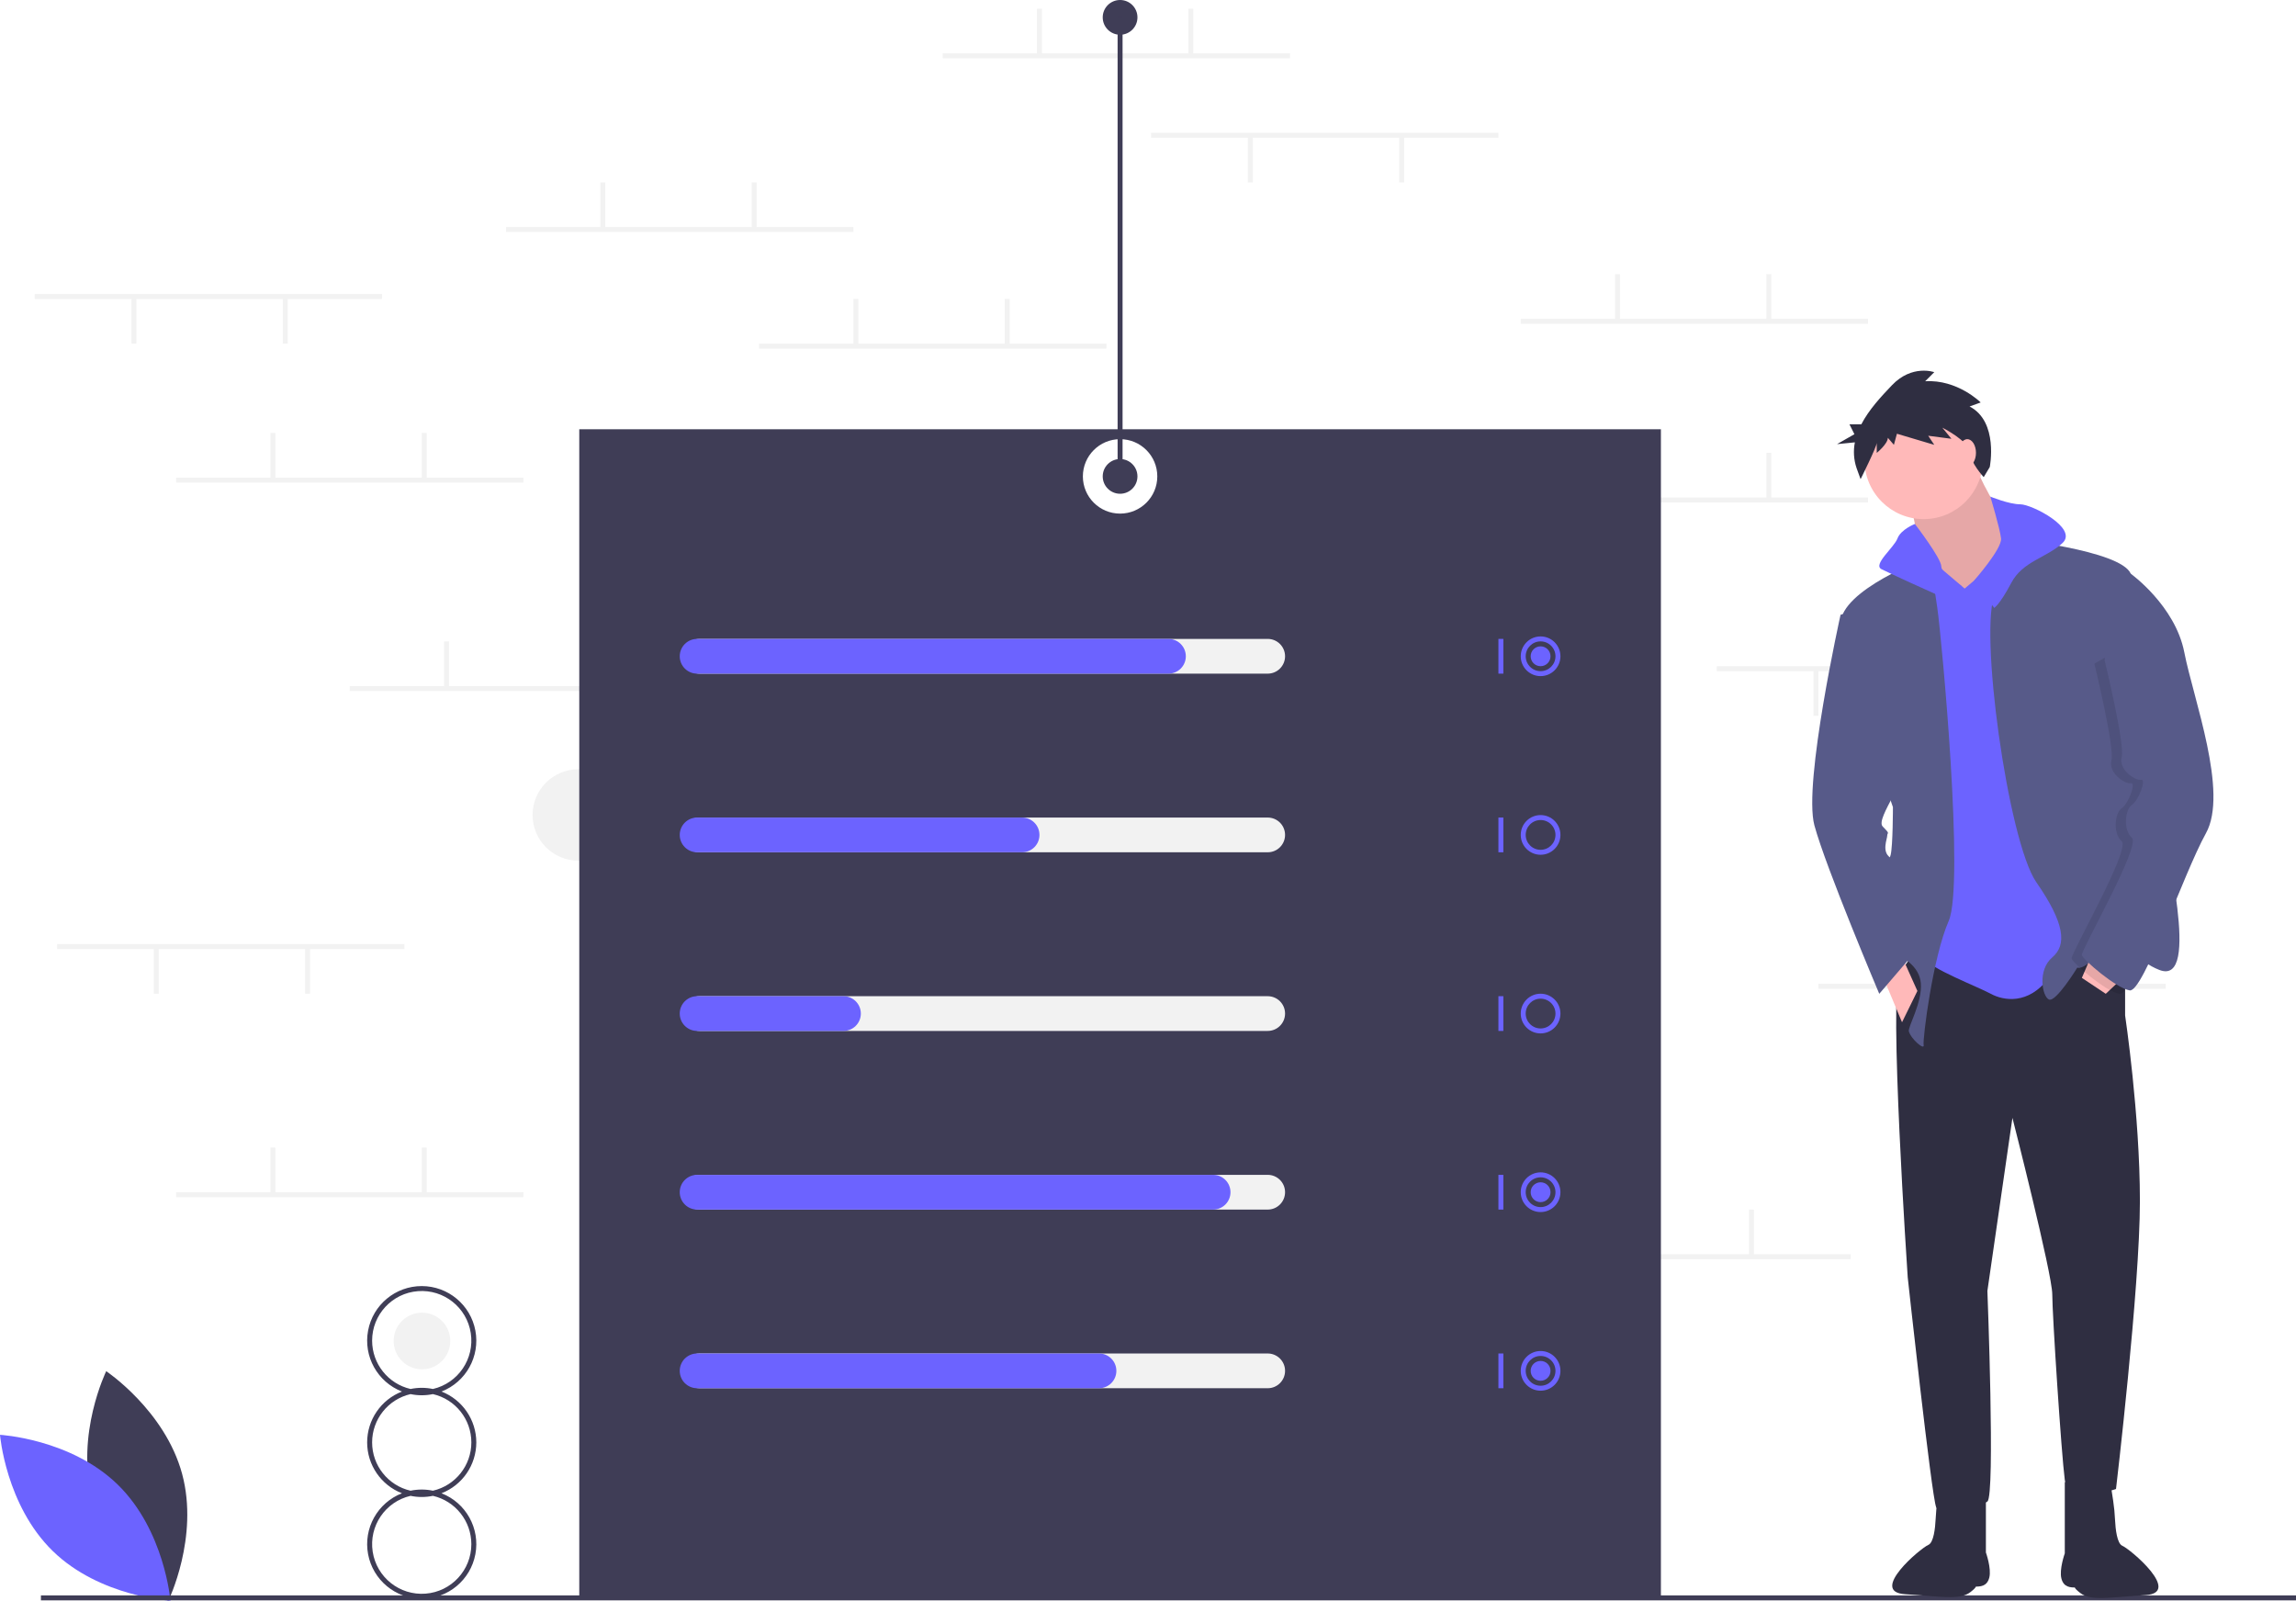
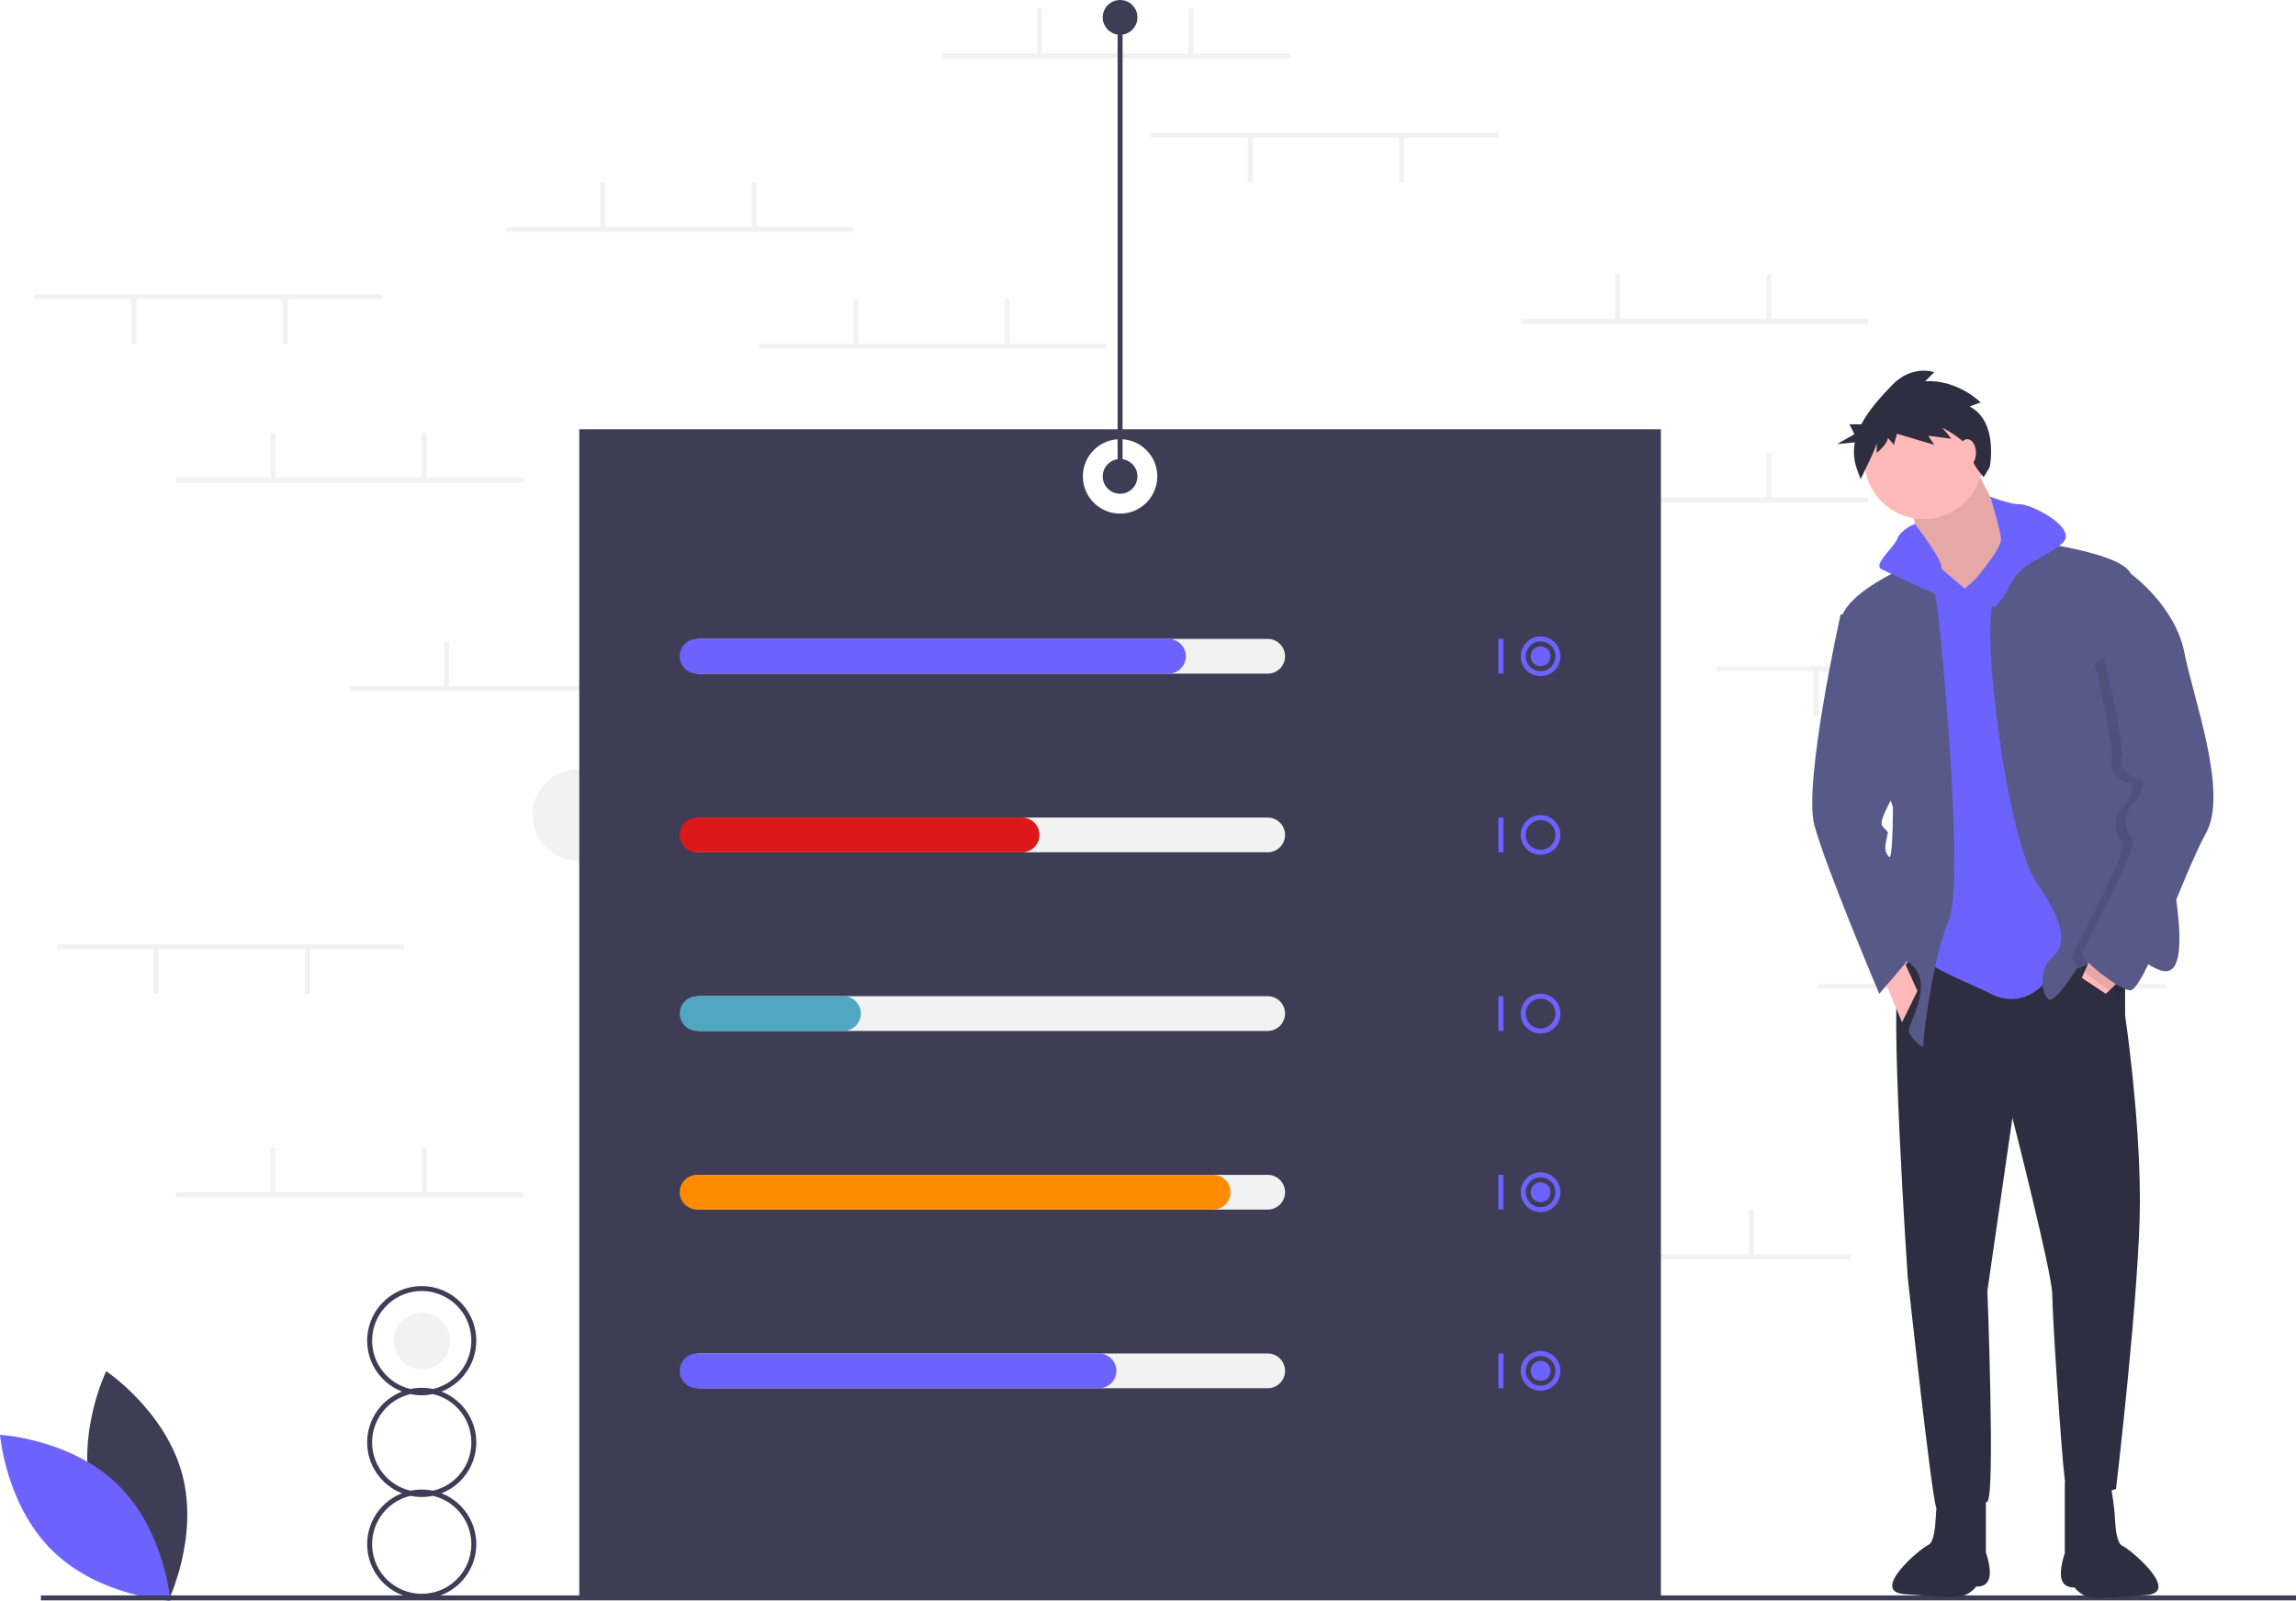
<svg xmlns="http://www.w3.org/2000/svg" data-name="Layer 1" width="925.497" height="645.184" viewBox="0 0 925.497 645.184">
  <circle cx="233.088" cy="328.457" r="18.409" fill="#f2f2f2" />
  <circle cx="170.088" cy="540.457" r="11.409" fill="#f2f2f2" />
  <rect x="379.997" y="21.5" width="140" height="2" fill="#f2f2f2" />
  <rect x="417.997" y="3.5" width="2" height="18.5" fill="#f2f2f2" />
  <rect x="478.997" y="3.5" width="2" height="18.5" fill="#f2f2f2" />
  <rect x="605.997" y="505.5" width="140" height="2" fill="#f2f2f2" />
  <rect x="643.997" y="487.5" width="2" height="18.5" fill="#f2f2f2" />
  <rect x="704.997" y="487.5" width="2" height="18.5" fill="#f2f2f2" />
  <rect x="612.997" y="200.5" width="140" height="2" fill="#f2f2f2" />
  <rect x="650.997" y="182.5" width="2" height="18.5" fill="#f2f2f2" />
  <rect x="711.997" y="182.5" width="2" height="18.5" fill="#f2f2f2" />
  <rect x="612.997" y="128.5" width="140" height="2" fill="#f2f2f2" />
  <rect x="650.997" y="110.5" width="2" height="18.5" fill="#f2f2f2" />
  <rect x="711.997" y="110.5" width="2" height="18.5" fill="#f2f2f2" />
  <rect x="305.997" y="138.5" width="140" height="2" fill="#f2f2f2" />
  <rect x="343.997" y="120.5" width="2" height="18.5" fill="#f2f2f2" />
  <rect x="404.997" y="120.5" width="2" height="18.5" fill="#f2f2f2" />
  <rect x="203.997" y="91.5" width="140" height="2" fill="#f2f2f2" />
  <rect x="241.997" y="73.5" width="2" height="18.5" fill="#f2f2f2" />
  <rect x="302.997" y="73.5" width="2" height="18.5" fill="#f2f2f2" />
  <rect x="140.997" y="276.5" width="140" height="2" fill="#f2f2f2" />
  <rect x="178.997" y="258.5" width="2" height="18.5" fill="#f2f2f2" />
  <rect x="239.997" y="258.5" width="2" height="18.5" fill="#f2f2f2" />
  <rect x="70.997" y="480.5" width="140" height="2" fill="#f2f2f2" />
  <rect x="108.997" y="462.5" width="2" height="18.5" fill="#f2f2f2" />
  <rect x="169.997" y="462.5" width="2" height="18.5" fill="#f2f2f2" />
  <rect x="732.997" y="396.5" width="140" height="2" fill="#f2f2f2" />
  <rect x="770.997" y="378.5" width="2" height="18.5" fill="#f2f2f2" />
  <rect x="831.997" y="378.5" width="2" height="18.5" fill="#f2f2f2" />
  <rect x="691.997" y="268.5" width="140" height="2" fill="#f2f2f2" />
  <rect x="791.997" y="270" width="2" height="18.5" fill="#f2f2f2" />
  <rect x="730.997" y="270" width="2" height="18.5" fill="#f2f2f2" />
  <rect x="13.997" y="118.5" width="140" height="2" fill="#f2f2f2" />
  <rect x="113.997" y="120" width="2" height="18.5" fill="#f2f2f2" />
  <rect x="52.997" y="120" width="2" height="18.5" fill="#f2f2f2" />
  <rect x="22.997" y="380.5" width="140" height="2" fill="#f2f2f2" />
  <rect x="122.997" y="382" width="2" height="18.5" fill="#f2f2f2" />
  <rect x="61.997" y="382" width="2" height="18.5" fill="#f2f2f2" />
  <rect x="463.997" y="53.5" width="140" height="2" fill="#f2f2f2" />
  <rect x="563.997" y="55" width="2" height="18.5" fill="#f2f2f2" />
  <rect x="502.997" y="55" width="2" height="18.5" fill="#f2f2f2" />
  <rect x="70.997" y="192.5" width="140" height="2" fill="#f2f2f2" />
  <rect x="108.997" y="174.5" width="2" height="18.5" fill="#f2f2f2" />
  <rect x="169.997" y="174.5" width="2" height="18.5" fill="#f2f2f2" />
  <path d="M370.748,300.408v471h436v-471Zm218,34a15,15,0,1,1,15-15A15,15,0,0,1,588.749,334.408Z" transform="translate(-137.2515 -127.4078)" fill="#3f3d56" />
  <path d="M174.506,731.205c6.914,25.558,30.596,41.387,30.596,41.387s12.472-25.609,5.558-51.167-30.596-41.387-30.596-41.387S167.592,705.647,174.506,731.205Z" transform="translate(-137.2515 -127.4078)" fill="#3f3d56" />
  <path d="M184.666,725.712c18.972,18.469,21.289,46.859,21.289,46.859s-28.442-1.553-47.415-20.022-21.289-46.859-21.289-46.859S165.694,707.244,184.666,725.712Z" transform="translate(-137.2515 -127.4078)" fill="#6c63ff" />
  <rect x="16.497" y="643" width="909" height="2" fill="#3f3d56" />
  <path d="M329.248,708.746a22.031,22.031,0,0,0-14.031-20.5,22,22,0,1,0-15.938,0,21.991,21.991,0,0,0,0,41,22,22,0,1,0,15.938,0A22.031,22.031,0,0,0,329.248,708.746Zm-42-41a20,20,0,1,1,24.513,19.467,22.023,22.023,0,0,0-9.026,0A20.021,20.021,0,0,1,287.248,667.746Zm40,82a20,20,0,1,1-24.513-19.467,22.024,22.024,0,0,0,9.026,0A20.021,20.021,0,0,1,327.248,749.746Zm-15.487-21.533a22.023,22.023,0,0,0-9.026,0,19.979,19.979,0,0,1,0-38.935,22.024,22.024,0,0,0,9.026,0,19.979,19.979,0,0,1,0,38.935Z" transform="translate(-137.2515 -127.4078)" fill="#3f3d56" />
  <path d="M648.249,398.908h-229a7,7,0,1,1,0-14h229a7,7,0,0,1,0,14Z" transform="translate(-137.2515 -127.4078)" fill="#f2f2f2" />
  <path d="M648.249,470.908h-229a7,7,0,1,1,0-14h229a7,7,0,0,1,0,14Z" transform="translate(-137.2515 -127.4078)" fill="#f2f2f2" />
  <path d="M648.249,542.908h-229a7,7,0,1,1,0-14h229a7,7,0,0,1,0,14Z" transform="translate(-137.2515 -127.4078)" fill="#f2f2f2" />
  <path d="M648.249,614.908h-229a7,7,0,1,1,0-14h229a7,7,0,0,1,0,14Z" transform="translate(-137.2515 -127.4078)" fill="#f2f2f2" />
  <path d="M648.249,686.908h-229a7,7,0,1,1,0-14h229a7,7,0,0,1,0,14Z" transform="translate(-137.2515 -127.4078)" fill="#f2f2f2" />
  <path d="M608.249,398.908h-190a7,7,0,1,1,0-14h190a7,7,0,0,1,0,14Z" transform="translate(-137.2515 -127.4078)" fill="#6c63ff" />
-   <path d="M549.249,470.908h-131a7,7,0,1,1,0-14h131a7,7,0,0,1,0,14Z" transform="translate(-137.2515 -127.4078)" fill="#6c63ff" />
-   <path d="M477.248,542.908h-59a7,7,0,1,1,0-14h59a7,7,0,0,1,0,14Z" transform="translate(-137.2515 -127.4078)" fill="#6c63ff" />
-   <path d="M626.249,614.908h-208a7,7,0,1,1,0-14h208a7,7,0,0,1,0,14Z" transform="translate(-137.2515 -127.4078)" fill="#6c63ff" />
+   <path d="M549.249,470.908h-131a7,7,0,1,1,0-14h131a7,7,0,0,1,0,14Z" transform="translate(-137.2515 -127.4078)" fill="#dd1818" />
+   <path d="M477.248,542.908h-59a7,7,0,1,1,0-14h59a7,7,0,0,1,0,14Z" transform="translate(-137.2515 -127.4078)" fill="#50a7c2" />
+   <path d="M626.249,614.908h-208a7,7,0,1,1,0-14h208a7,7,0,0,1,0,14Z" transform="translate(-137.2515 -127.4078)" fill="#ff8c00" />
  <path d="M580.249,686.908h-162a7,7,0,1,1,0-14h162a7,7,0,0,1,0,14Z" transform="translate(-137.2515 -127.4078)" fill="#6c63ff" />
  <rect x="603.997" y="257.5" width="2" height="14" fill="#6c63ff" />
  <path d="M758.249,399.908a8,8,0,1,1,8-8A8.009,8.009,0,0,1,758.249,399.908Zm0-14a6,6,0,1,0,6,6A6.007,6.007,0,0,0,758.249,385.908Z" transform="translate(-137.2515 -127.4078)" fill="#6c63ff" />
  <rect x="603.997" y="329.5" width="2" height="14" fill="#6c63ff" />
  <path d="M758.249,471.908a8,8,0,1,1,8-8A8.009,8.009,0,0,1,758.249,471.908Zm0-14a6,6,0,1,0,6,6A6.007,6.007,0,0,0,758.249,457.908Z" transform="translate(-137.2515 -127.4078)" fill="#6c63ff" />
  <rect x="603.997" y="401.5" width="2" height="14" fill="#6c63ff" />
  <path d="M758.249,543.908a8,8,0,1,1,8-8A8.009,8.009,0,0,1,758.249,543.908Zm0-14a6,6,0,1,0,6,6A6.007,6.007,0,0,0,758.249,529.908Z" transform="translate(-137.2515 -127.4078)" fill="#6c63ff" />
  <rect x="603.997" y="473.5" width="2" height="14" fill="#6c63ff" />
  <path d="M758.249,615.908a8,8,0,1,1,8-8A8.009,8.009,0,0,1,758.249,615.908Zm0-14a6,6,0,1,0,6,6A6.007,6.007,0,0,0,758.249,601.908Z" transform="translate(-137.2515 -127.4078)" fill="#6c63ff" />
  <rect x="603.997" y="545.5" width="2" height="14" fill="#6c63ff" />
  <path d="M758.249,687.908a8,8,0,1,1,8-8A8.009,8.009,0,0,1,758.249,687.908Zm0-14a6,6,0,1,0,6,6A6.007,6.007,0,0,0,758.249,673.908Z" transform="translate(-137.2515 -127.4078)" fill="#6c63ff" />
  <circle cx="620.997" cy="264.5" r="4" fill="#6c63ff" />
  <circle cx="620.997" cy="480.5" r="4" fill="#6c63ff" />
  <circle cx="620.997" cy="552.5" r="4" fill="#6c63ff" />
  <circle cx="451.497" cy="192" r="7" fill="#3f3d56" />
  <circle cx="451.497" cy="7" r="7" fill="#3f3d56" />
  <rect x="450.497" y="7" width="2" height="185" fill="#3f3d56" />
  <path d="M993.865,511.887v24.775s5.964,39.915,5.964,74.783S990.195,727.52,990.195,727.52s-19.269,6.882-20.646-3.67-5.047-66.525-5.047-74.783-16.058-71.113-16.058-71.113L938.351,647.69s3.212,82.583,0,84.877-18.811,6.423-20.646,2.294-11.47-92.676-11.47-92.676-7.799-115.616-3.212-122.498,8.717-12.387,8.717-12.387S977.348,491.241,993.865,511.887Z" transform="translate(-137.2515 -127.4078)" fill="#2f2e41" />
  <path d="M987.901,724.767l1.151,7.479a73.664,73.664,0,0,1,.752,7.699c.179,3.757.804,9.545,2.945,10.463,3.212,1.376,24.056,18.956,9.375,19.873s-22.026,2.503-26.375-.873c-5.141-3.992.682-2.184-1.612-2.184s-5.047,0-5.964-3.67,1.376-10.093,1.376-10.093V724.767Z" transform="translate(-137.2515 -127.4078)" fill="#2f2e41" />
  <path d="M919.397,724.408l-1.151,7.479a73.664,73.664,0,0,0-.752,7.699c-.179,3.757-.804,9.545-2.945,10.463-3.212,1.376-24.056,18.956-9.375,19.873s22.026,2.503,26.375-.873c5.141-3.992-.682-2.184,1.612-2.184s5.047,0,5.964-3.67-1.376-10.093-1.376-10.093V724.408Z" transform="translate(-137.2515 -127.4078)" fill="#2f2e41" />
  <path d="M932.387,312.77s7.8,19.269,13.305,22.481,2.753,17.893,2.753,17.893l-13.764,19.269H923.67l-13.305-22.94s-.918-15.14-3.67-18.811S932.387,312.77,932.387,312.77Z" transform="translate(-137.2515 -127.4078)" fill="#ffb9b9" />
  <path d="M932.387,312.77s7.8,19.269,13.305,22.481,2.753,17.893,2.753,17.893l-13.764,19.269H923.67l-13.305-22.94s-.918-15.14-3.67-18.811S932.387,312.77,932.387,312.77Z" transform="translate(-137.2515 -127.4078)" opacity="0.1" />
  <path d="M943.857,352.226l20.646,4.588,15.14,152.32s-8.258,1.376-16.517,12.387-18.352,9.176-23.398,6.423-25.234-10.552-25.692-13.764.918-59.643.918-59.643L902.106,366.449l6.423-9.635h11.47l9.176,7.8Z" transform="translate(-137.2515 -127.4078)" fill="#6c63ff" />
  <circle cx="775.407" cy="185.362" r="23.857" fill="#ffb9b9" />
  <path d="M947.068,344.427s44.962,4.588,49.091,14.223-2.753,52.303-2.753,52.303,16.517,37.162,16.058,45.879,15.599,68.36-1.835,61.478-11.929-24.775-20.646-11.929-12.387,11.011-12.387,11.011-8.717,14.223-11.47,12.846-4.588-11.929,1.376-16.975,5.047-13.764-6.423-30.28S934.681,379.754,941.563,366.449,947.068,344.427,947.068,344.427Z" transform="translate(-137.2515 -127.4078)" fill="#575a89" />
  <polygon points="856.614 393.196 848.814 400.537 839.179 394.114 843.309 384.479 856.614 393.196" fill="#ffb9b9" />
  <path d="M914.035,352.226s-34.868,12.846-34.868,26.61,21.105,73.866,21.105,73.866,0,15.599-.918,19.269-15.353,35.683-2.753,38.539c7.865,1.783,14.327,6.466,14.911,13.076.693,7.849-5.315,17.755-4.817,19.499.918,3.212,6.423,7.8,5.964,5.506s3.67-35.327,10.093-50.009-2.753-113.322-4.588-126.168A141.988,141.988,0,0,0,914.035,352.226Z" transform="translate(-137.2515 -127.4078)" fill="#575a89" />
  <polygon points="758.432 392.278 766.69 412.007 772.884 399.39 765.772 383.561 758.432 392.278" fill="#ffb9b9" />
  <path d="M939.536,327.551s7.532,3.112,12.12,3.112,23.398,9.635,16.975,15.599-16.058,7.341-20.646,16.058-6.882,10.093-6.882,10.093L932.936,361.441s11.38-12.885,10.921-17.014S939.536,327.551,939.536,327.551Z" transform="translate(-137.2515 -127.4078)" fill="#6c63ff" />
  <path d="M909.125,338.582s-5.643,2.175-7.019,5.845-10.093,10.552-6.423,12.387,19.728,9.176,22.94,10.552,9.197-3.905,9.197-3.905-8.05-4.583-8.05-7.794S909.125,338.582,909.125,338.582Z" transform="translate(-137.2515 -127.4078)" fill="#6c63ff" />
  <path d="M890.178,372.413l-11.011,2.753s-15.14,67.902-10.552,84.877,26.151,67.901,26.151,67.901l13.764-16.058s-6.004-36.515-9.425-38.903-1.127-7.435-1.127-8.811,1.376-.459-1.835-3.67,11.929-21.105,7.799-26.151S890.178,372.413,890.178,372.413Z" transform="translate(-137.2515 -127.4078)" fill="#575a89" />
  <path d="M998.682,385.03,992.03,360.026s17.893,12.846,21.563,31.657,17.893,56.432,8.717,72.948-25.234,64.231-30.739,63.314-18.811-12.387-19.269-14.223,23.857-44.044,20.187-47.256-2.753-11.47,0-13.305,5.964-10.552,3.67-10.093-9.176-4.129-7.8-9.176-6.882-38.997-6.882-38.997Z" transform="translate(-137.2515 -127.4078)" opacity="0.1" />
  <path d="M989.736,356.814l6.423,1.835s17.893,12.846,21.563,31.657,17.893,56.432,8.717,72.948-25.234,64.231-30.739,63.314-18.811-12.387-19.269-14.223,23.857-44.044,20.187-47.256-2.753-11.47,0-13.305,5.964-10.552,3.67-10.093-9.176-4.129-7.8-9.176-6.882-38.997-6.882-38.997Z" transform="translate(-137.2515 -127.4078)" fill="#575a89" />
  <path d="M931.172,291.235l4.475-1.627s-9.356-9.356-22.373-8.542l3.661-3.661s-8.949-3.254-17.085,5.288c-4.277,4.491-9.225,9.769-12.31,15.715h-4.792l2,4-7,4,7.185-.719a20.184,20.184,0,0,0,.68,10.36l1.627,4.475s6.509-13.017,6.509-14.644v4.068s4.475-3.661,4.475-6.102l2.441,2.847,1.22-4.475,15.051,4.475-2.441-3.661,9.356,1.22-3.661-4.475s10.576,5.288,10.983,9.763,5.695,10.169,5.695,10.169l2.441-4.068S942.969,297.337,931.172,291.235Z" transform="translate(-137.2515 -127.4078)" fill="#2f2e41" />
  <ellipse cx="792.997" cy="182.5" rx="3.5" ry="5.5" fill="#ffb9b9" />
</svg>
